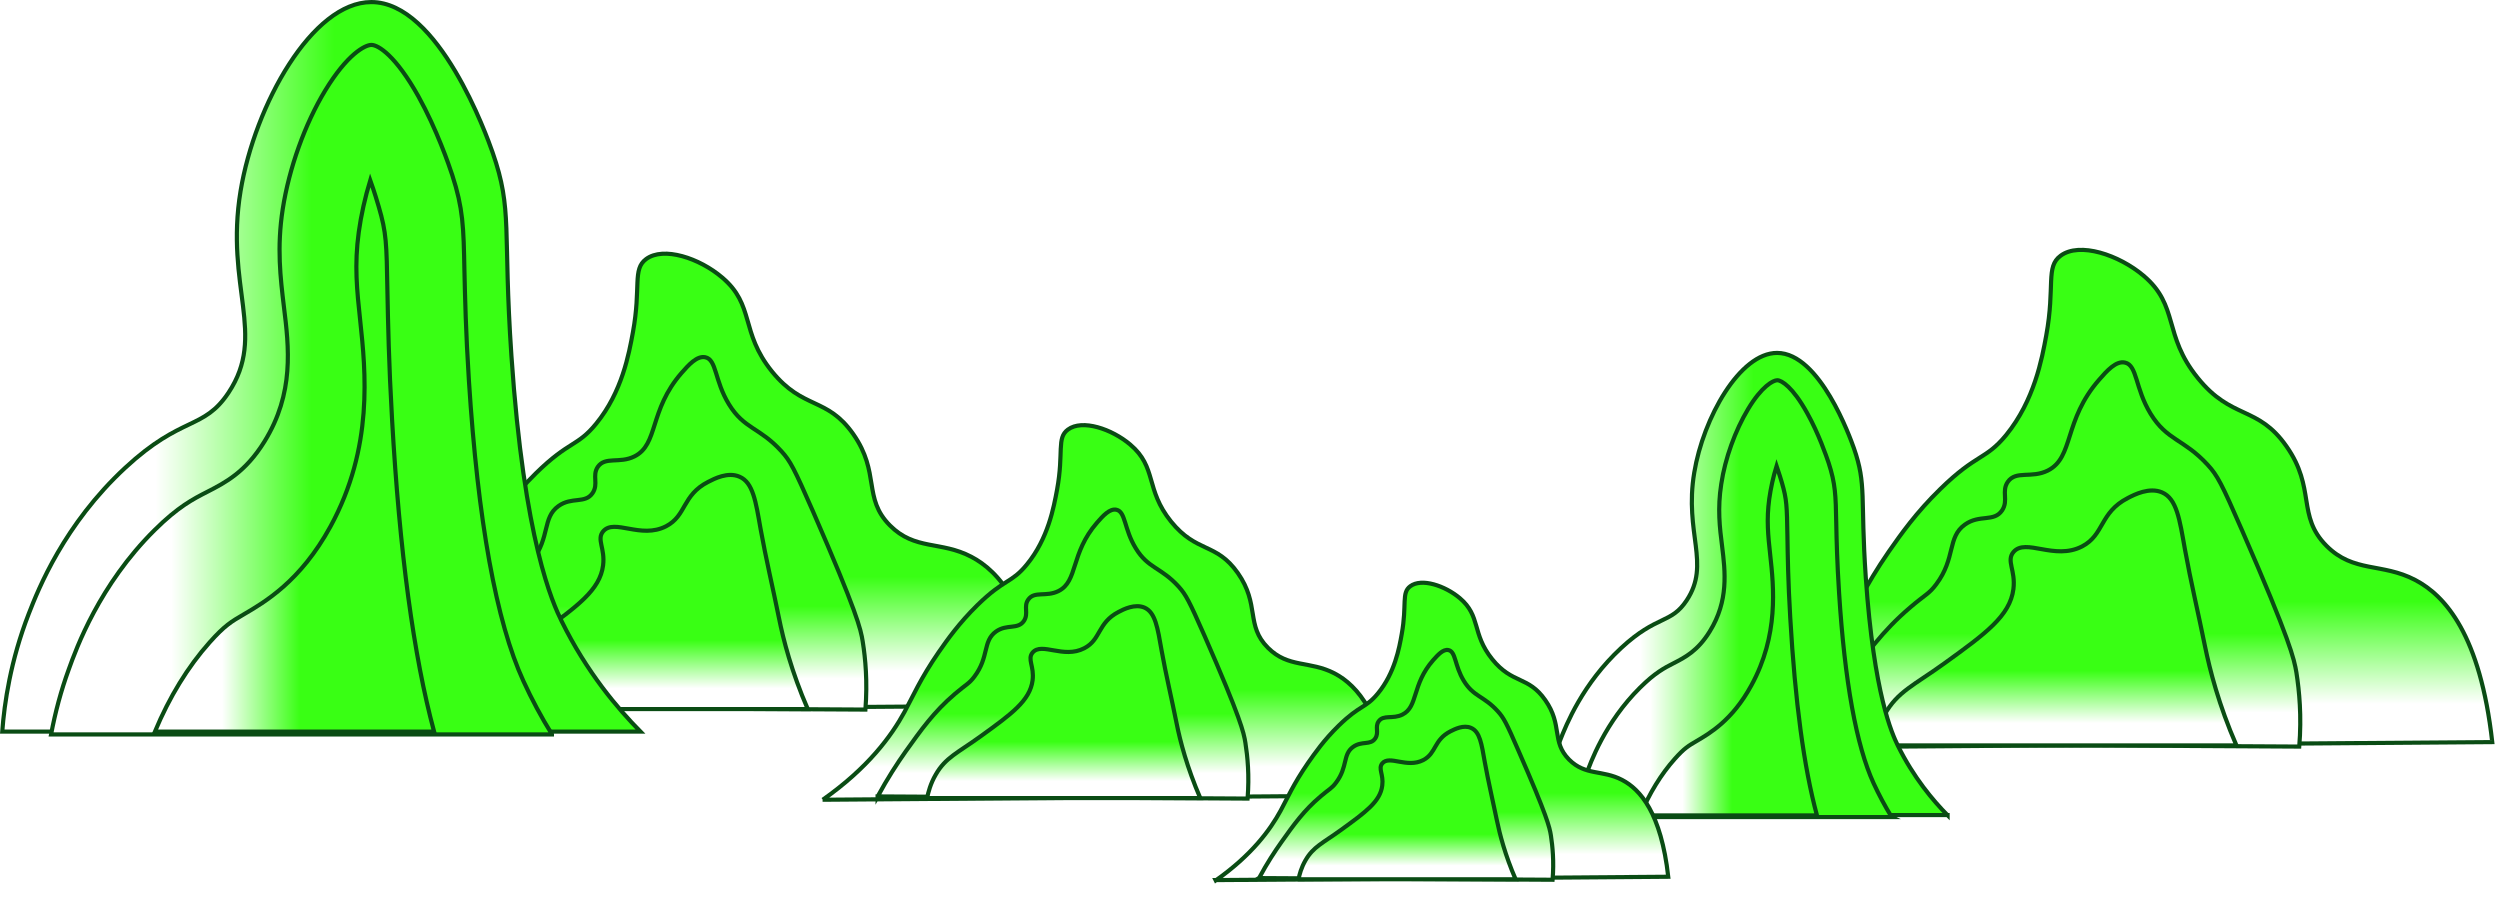
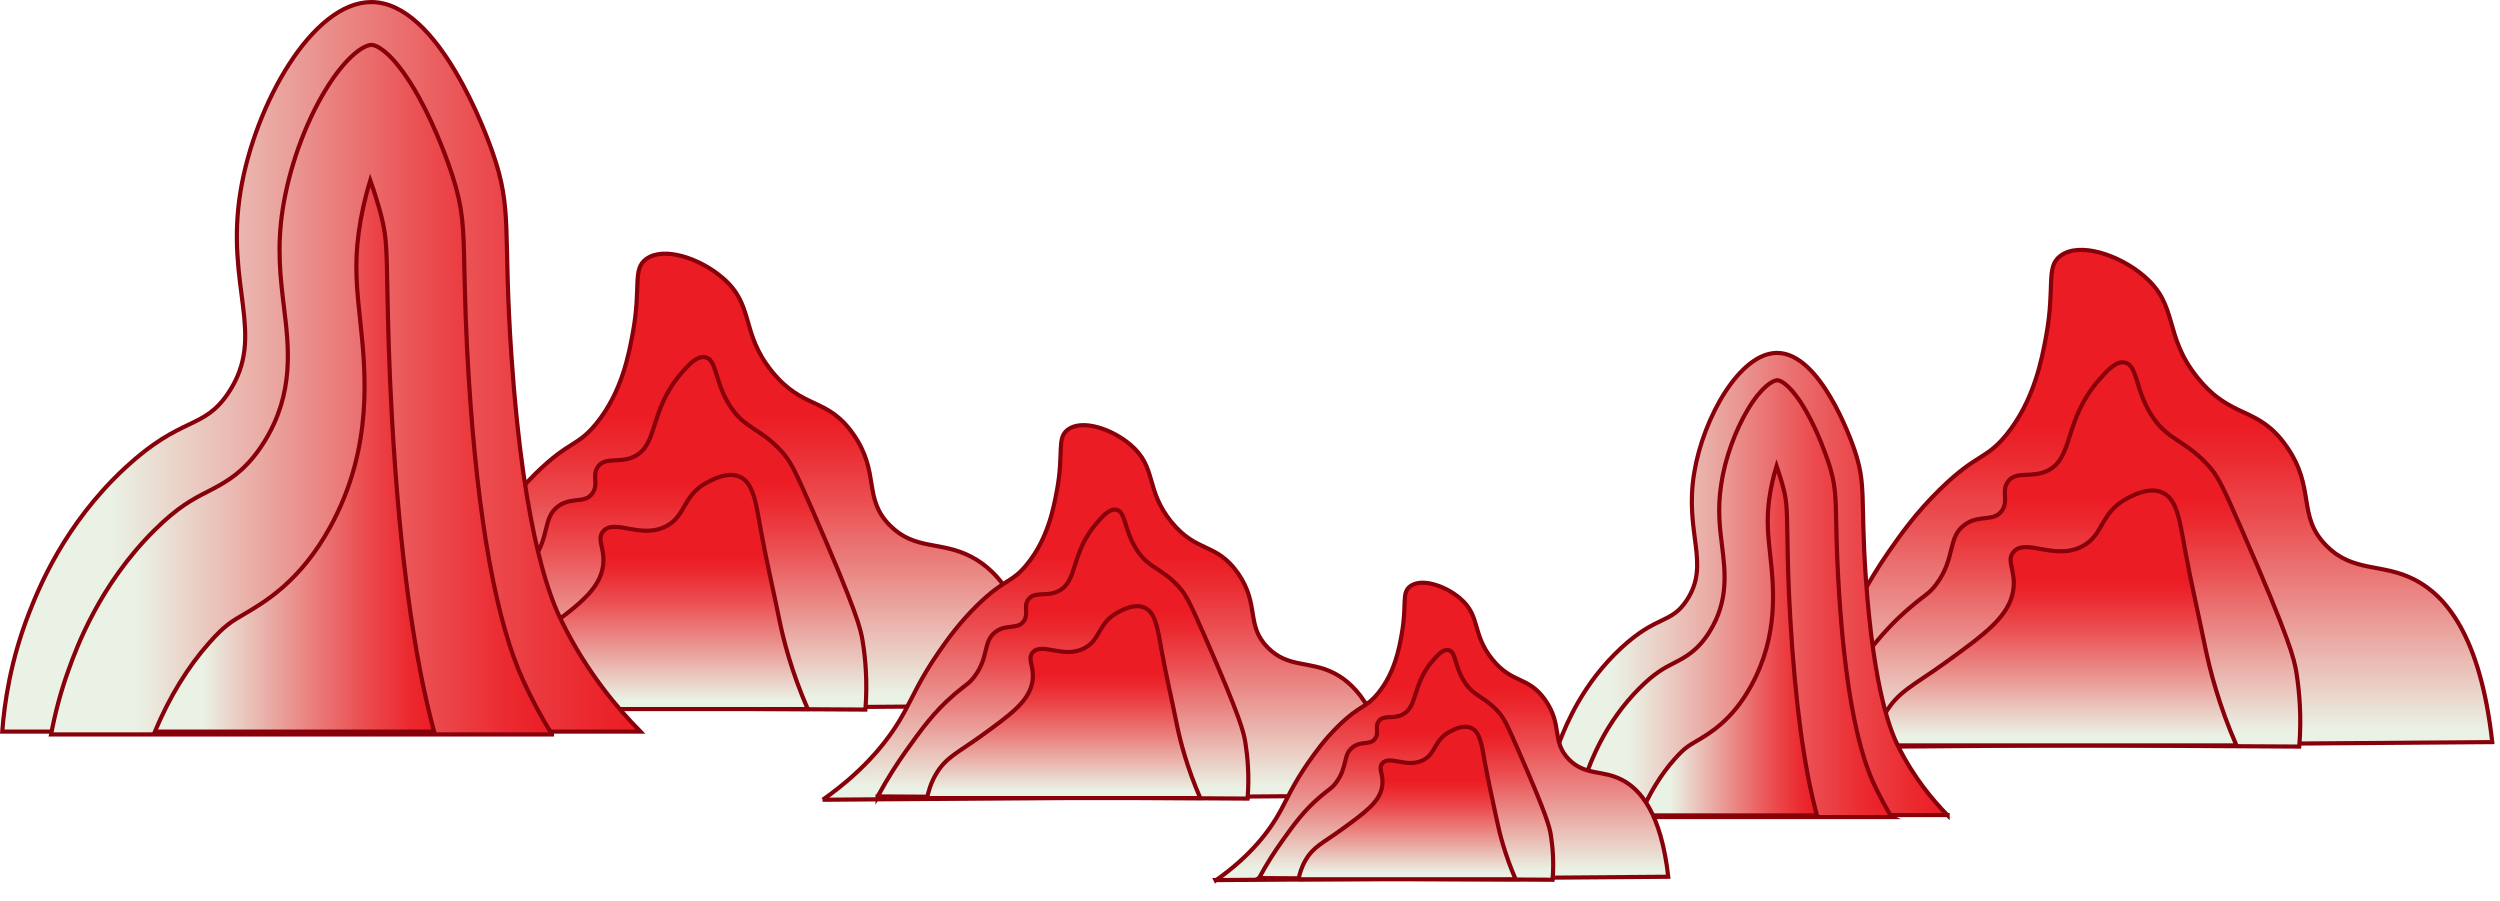
<svg xmlns="http://www.w3.org/2000/svg" width="150" height="54" viewBox="0 0 150 54" fill="none">
-   <path d="M20.825 42.655C24.135 40.325 25.855 37.985 26.805 36.235C27.385 35.165 27.985 33.785 29.325 31.845C29.965 30.925 30.815 29.715 32.155 28.395C34.165 26.425 34.635 26.815 35.775 25.415C37.325 23.515 37.735 21.235 37.975 19.935C38.475 17.215 37.935 16.165 38.765 15.545C39.815 14.765 41.975 15.495 43.325 16.645C45.305 18.315 44.395 19.905 46.315 22.285C48.195 24.605 49.615 23.795 51.195 26.045C52.825 28.375 51.755 29.875 53.395 31.525C54.895 33.035 56.445 32.445 58.275 33.405C59.945 34.275 61.865 36.445 62.525 42.335C48.625 42.435 34.715 42.545 20.815 42.645L20.825 42.655Z" fill="url(#paint0_linear_1_3299)" stroke="#0a4c14" stroke-width="0.25" stroke-miterlimit="10" />
-   <path d="M24.845 42.425C25.575 41.075 26.295 39.975 26.895 39.135C28.025 37.545 28.955 36.235 30.515 34.905C31.335 34.205 31.535 34.175 31.935 33.655C33.015 32.215 32.535 31.065 33.505 30.365C34.315 29.785 35.105 30.245 35.555 29.585C35.925 29.035 35.515 28.545 35.865 28.015C36.315 27.365 37.165 27.835 38.065 27.385C39.515 26.665 38.935 24.625 40.895 22.375C41.315 21.895 41.815 21.335 42.315 21.435C43.005 21.575 42.865 22.835 43.735 24.255C44.645 25.745 45.575 25.635 46.885 27.075C47.415 27.655 47.645 28.095 48.775 30.675C51.425 36.755 51.645 37.735 51.765 38.505C51.925 39.505 52.055 40.885 51.925 42.575C42.905 42.525 33.875 42.475 24.855 42.415L24.845 42.425Z" fill="url(#paint1_linear_1_3299)" stroke="#0a4c14" stroke-width="0.25" stroke-miterlimit="10" />
-   <path d="M28.465 42.535C28.545 42.115 28.715 41.485 29.095 40.815C29.815 39.555 30.685 39.235 32.405 37.995C34.655 36.365 35.995 35.395 36.185 33.925C36.315 32.895 35.785 32.375 36.185 31.885C36.855 31.085 38.435 32.365 39.965 31.575C41.195 30.935 40.925 29.715 42.485 28.915C42.855 28.725 43.675 28.295 44.375 28.605C45.185 28.955 45.345 30.085 45.635 31.735C45.955 33.515 46.375 35.285 46.735 37.065C47.005 38.405 47.495 40.305 48.465 42.545H28.475L28.465 42.535Z" fill="url(#paint2_linear_1_3299)" stroke="#0a4c14" stroke-width="0.25" stroke-miterlimit="10" />
-   <path d="M49.365 47.985C52.085 46.075 53.485 44.155 54.265 42.725C54.745 41.845 55.225 40.715 56.325 39.125C56.845 38.375 57.545 37.385 58.645 36.305C60.295 34.695 60.675 35.015 61.615 33.865C62.885 32.315 63.225 30.445 63.425 29.375C63.835 27.145 63.385 26.285 64.075 25.775C64.935 25.135 66.705 25.735 67.815 26.675C69.435 28.045 68.695 29.345 70.265 31.295C71.805 33.195 72.965 32.535 74.265 34.375C75.605 36.285 74.725 37.515 76.075 38.865C77.305 40.095 78.575 39.625 80.075 40.405C81.445 41.125 83.015 42.895 83.555 47.725C72.155 47.815 60.755 47.895 49.355 47.985H49.365Z" fill="url(#paint3_linear_1_3299)" stroke="#0a4c14" stroke-width="0.25" stroke-miterlimit="10" />
-   <path d="M52.655 47.795C53.255 46.695 53.845 45.785 54.335 45.095C55.265 43.795 56.025 42.715 57.305 41.625C57.975 41.055 58.145 41.025 58.465 40.595C59.355 39.415 58.955 38.475 59.755 37.895C60.415 37.425 61.065 37.795 61.435 37.255C61.735 36.805 61.395 36.395 61.695 35.975C62.065 35.445 62.765 35.835 63.505 35.465C64.695 34.875 64.215 33.205 65.825 31.355C66.175 30.955 66.585 30.495 66.985 30.585C67.545 30.705 67.435 31.735 68.145 32.895C68.885 34.115 69.655 34.025 70.725 35.205C71.155 35.685 71.345 36.045 72.275 38.155C74.455 43.135 74.625 43.945 74.725 44.575C74.855 45.395 74.965 46.525 74.855 47.915C67.455 47.875 60.055 47.825 52.655 47.785V47.795Z" fill="url(#paint4_linear_1_3299)" stroke="#0a4c14" stroke-width="0.25" stroke-miterlimit="10" />
-   <path d="M55.625 47.885C55.695 47.545 55.825 47.025 56.145 46.475C56.735 45.445 57.445 45.185 58.855 44.165C60.695 42.835 61.795 42.035 61.955 40.825C62.065 39.975 61.625 39.555 61.955 39.155C62.505 38.505 63.805 39.545 65.055 38.895C66.065 38.375 65.845 37.375 67.115 36.715C67.415 36.555 68.095 36.215 68.665 36.455C69.325 36.745 69.455 37.665 69.695 39.025C69.955 40.485 70.305 41.935 70.595 43.395C70.815 44.495 71.225 46.045 72.015 47.885H55.625Z" fill="url(#paint5_linear_1_3299)" stroke="#0a4c14" stroke-width="0.25" stroke-miterlimit="10" />
-   <path d="M104.075 44.865C107.685 42.325 109.555 39.775 110.595 37.865C111.235 36.695 111.875 35.195 113.335 33.085C114.035 32.085 114.955 30.765 116.425 29.335C118.625 27.185 119.125 27.615 120.375 26.095C122.055 24.025 122.515 21.545 122.775 20.125C123.315 17.165 122.725 16.015 123.635 15.345C124.775 14.495 127.135 15.295 128.605 16.535C130.765 18.355 129.765 20.085 131.865 22.675C133.905 25.205 135.465 24.315 137.185 26.775C138.965 29.305 137.795 30.945 139.585 32.745C141.215 34.385 142.915 33.755 144.905 34.795C146.725 35.745 148.815 38.105 149.535 44.525C134.385 44.635 119.235 44.755 104.085 44.865H104.075Z" fill="url(#paint6_linear_1_3299)" stroke="#0a4c14" stroke-width="0.25" stroke-miterlimit="10" />
-   <path d="M108.455 44.615C109.245 43.145 110.035 41.945 110.685 41.035C111.915 39.305 112.925 37.875 114.635 36.425C115.525 35.665 115.745 35.635 116.175 35.055C117.355 33.485 116.825 32.235 117.895 31.475C118.775 30.845 119.635 31.345 120.125 30.625C120.525 30.025 120.075 29.485 120.465 28.915C120.955 28.205 121.885 28.725 122.865 28.235C124.445 27.445 123.805 25.225 125.955 22.775C126.415 22.245 126.965 21.635 127.495 21.755C128.245 21.915 128.095 23.285 129.035 24.825C130.025 26.445 131.035 26.335 132.465 27.895C133.045 28.525 133.295 29.005 134.525 31.825C137.415 38.445 137.645 39.525 137.785 40.355C137.955 41.445 138.105 42.955 137.955 44.795C128.125 44.735 118.285 44.685 108.455 44.625V44.615Z" fill="url(#paint7_linear_1_3299)" stroke="#0a4c14" stroke-width="0.25" stroke-miterlimit="10" />
-   <path d="M112.395 44.735C112.485 44.275 112.665 43.595 113.085 42.855C113.865 41.485 114.815 41.135 116.685 39.785C119.135 38.015 120.595 36.955 120.805 35.345C120.945 34.215 120.365 33.655 120.805 33.125C121.535 32.255 123.255 33.645 124.925 32.785C126.265 32.085 125.975 30.755 127.665 29.885C128.065 29.675 128.965 29.215 129.725 29.545C130.605 29.925 130.775 31.155 131.095 32.955C131.445 34.895 131.905 36.825 132.295 38.755C132.595 40.215 133.125 42.285 134.185 44.725H112.405L112.395 44.735Z" fill="url(#paint8_linear_1_3299)" stroke="#0a4c14" stroke-width="0.25" stroke-miterlimit="10" />
-   <path d="M38.425 43.895C37.075 42.525 35.205 40.335 33.705 37.285C33.175 36.215 31.445 32.485 30.685 21.345C30.165 13.745 30.775 12.635 29.555 9.145C29.215 8.165 26.325 0.115 22.275 0.125C18.735 0.125 15.295 6.275 14.435 11.455C13.485 17.225 16.015 20.075 13.715 23.555C12.205 25.825 10.925 24.905 7.515 28.065C3.845 31.465 2.305 35.335 1.725 36.825C0.625 39.665 0.265 42.175 0.135 43.895H38.415H38.425Z" fill="url(#paint9_linear_1_3299)" stroke="#0a4c14" stroke-width="0.25" stroke-miterlimit="10" />
-   <path d="M33.115 44.055C32.475 43.025 31.905 41.955 31.405 40.865C29.775 37.315 28.675 31.255 28.135 22.845C27.945 19.875 27.905 17.855 27.865 16.225C27.815 13.595 27.785 12.505 27.135 10.505C26.935 9.895 26.205 7.765 25.105 5.785C23.745 3.345 22.695 2.695 22.285 2.695C21.895 2.695 20.825 3.265 19.515 5.425C18.295 7.435 17.345 10.095 16.965 12.535C16.605 14.855 16.825 16.665 17.035 18.405C17.335 20.835 17.665 23.585 15.865 26.495C14.725 28.335 13.515 28.955 12.445 29.505C11.585 29.945 10.685 30.405 9.275 31.805C5.965 35.085 4.575 38.905 4.125 40.165C3.665 41.425 3.315 42.735 3.065 44.065H33.115V44.055Z" fill="url(#paint10_linear_1_3299)" stroke="#0a4c14" stroke-width="0.25" stroke-miterlimit="10" />
-   <path d="M26.045 43.895C24.815 39.355 23.975 33.085 23.525 25.195C23.325 21.725 23.285 19.375 23.245 17.485C23.195 14.575 23.185 13.975 22.725 12.405C22.645 12.135 22.475 11.545 22.215 10.815C21.905 11.845 21.665 12.905 21.525 13.935C21.255 15.905 21.415 17.385 21.615 19.265C21.935 22.275 22.425 26.835 19.825 31.595C18.025 34.885 15.885 36.125 14.605 36.875C13.885 37.295 13.485 37.525 12.575 38.545C11.275 40.005 10.175 41.795 9.295 43.895H26.035H26.045Z" fill="url(#paint11_linear_1_3299)" stroke="#0a4c14" stroke-width="0.25" stroke-miterlimit="10" />
-   <path d="M116.855 48.915C115.995 48.045 114.815 46.655 113.865 44.725C113.535 44.045 112.435 41.685 111.945 34.625C111.615 29.805 112.005 29.105 111.235 26.895C111.015 26.275 109.195 21.175 106.625 21.175C104.385 21.175 102.195 25.075 101.655 28.355C101.045 32.005 102.655 33.815 101.205 36.015C100.255 37.455 99.435 36.875 97.275 38.875C94.955 41.025 93.975 43.485 93.605 44.425C92.905 46.225 92.675 47.815 92.595 48.905C100.685 48.905 108.765 48.905 116.855 48.905V48.915Z" fill="url(#paint12_linear_1_3299)" stroke="#0a4c14" stroke-width="0.25" stroke-miterlimit="10" />
-   <path d="M113.495 49.015C113.095 48.365 112.735 47.685 112.415 46.995C111.385 44.745 110.685 40.905 110.345 35.575C110.225 33.695 110.195 32.415 110.175 31.385C110.145 29.715 110.125 29.025 109.715 27.765C109.585 27.385 109.125 26.025 108.425 24.775C107.565 23.225 106.895 22.815 106.635 22.815C106.395 22.815 105.705 23.175 104.885 24.545C104.115 25.825 103.505 27.505 103.275 29.045C103.045 30.515 103.185 31.665 103.325 32.765C103.515 34.305 103.725 36.045 102.585 37.885C101.865 39.055 101.095 39.445 100.415 39.795C99.865 40.075 99.305 40.365 98.405 41.255C96.305 43.335 95.425 45.755 95.145 46.555C94.855 47.355 94.635 48.185 94.475 49.025H113.515L113.495 49.015Z" fill="url(#paint13_linear_1_3299)" stroke="#0a4c14" stroke-width="0.25" stroke-miterlimit="10" />
-   <path d="M109.015 48.915C108.235 46.045 107.705 42.065 107.415 37.065C107.285 34.865 107.265 33.375 107.245 32.185C107.215 30.345 107.205 29.965 106.915 28.965C106.865 28.795 106.755 28.425 106.595 27.955C106.395 28.605 106.245 29.285 106.155 29.935C105.985 31.185 106.085 32.125 106.215 33.315C106.425 35.225 106.735 38.115 105.075 41.135C103.935 43.225 102.575 44.005 101.775 44.475C101.315 44.745 101.065 44.885 100.485 45.535C99.665 46.455 98.965 47.595 98.405 48.925H109.015V48.915Z" fill="url(#paint14_linear_1_3299)" stroke="#0a4c14" stroke-width="0.25" stroke-miterlimit="10" />
-   <path d="M72.945 52.825C75.105 51.305 76.215 49.785 76.835 48.645C77.215 47.945 77.605 47.045 78.475 45.785C78.895 45.185 79.445 44.395 80.315 43.545C81.625 42.265 81.925 42.515 82.675 41.605C83.685 40.375 83.955 38.885 84.105 38.035C84.425 36.265 84.075 35.575 84.615 35.175C85.295 34.665 86.705 35.145 87.585 35.885C88.875 36.975 88.285 38.005 89.535 39.555C90.755 41.065 91.685 40.535 92.715 42.005C93.775 43.515 93.075 44.495 94.145 45.575C95.125 46.555 96.135 46.175 97.325 46.795C98.415 47.365 99.665 48.775 100.095 52.605C91.045 52.675 81.995 52.745 72.935 52.805L72.945 52.825Z" fill="url(#paint15_linear_1_3299)" stroke="#0a4c14" stroke-width="0.25" stroke-miterlimit="10" />
-   <path d="M75.555 52.665C76.025 51.785 76.495 51.075 76.885 50.525C77.625 49.485 78.225 48.635 79.245 47.775C79.775 47.325 79.905 47.305 80.165 46.955C80.875 46.015 80.555 45.265 81.185 44.815C81.715 44.435 82.225 44.735 82.515 44.305C82.755 43.945 82.485 43.625 82.715 43.285C83.005 42.865 83.565 43.165 84.145 42.875C85.095 42.405 84.705 41.075 85.985 39.615C86.265 39.305 86.585 38.935 86.905 39.005C87.355 39.095 87.265 39.915 87.825 40.845C88.415 41.815 89.025 41.745 89.875 42.685C90.215 43.065 90.375 43.345 91.105 45.035C92.835 48.985 92.975 49.635 93.055 50.135C93.155 50.785 93.245 51.685 93.155 52.785C87.275 52.755 81.405 52.715 75.525 52.685L75.555 52.665Z" fill="url(#paint16_linear_1_3299)" stroke="#0a4c14" stroke-width="0.25" stroke-miterlimit="10" />
-   <path d="M77.915 52.745C77.965 52.475 78.075 52.065 78.325 51.625C78.795 50.805 79.355 50.595 80.475 49.785C81.935 48.725 82.815 48.095 82.935 47.135C83.025 46.465 82.675 46.125 82.935 45.805C83.365 45.285 84.405 46.115 85.395 45.605C86.195 45.185 86.015 44.395 87.035 43.875C87.275 43.755 87.815 43.475 88.265 43.675C88.795 43.905 88.895 44.635 89.085 45.715C89.295 46.875 89.565 48.025 89.805 49.185C89.985 50.055 90.305 51.295 90.935 52.755H77.925L77.915 52.745Z" fill="url(#paint17_linear_1_3299)" stroke="#0a4c14" stroke-width="0.25" stroke-miterlimit="10" />
+   <path d="M20.825 42.655C24.135 40.325 25.855 37.985 26.805 36.235C27.385 35.165 27.985 33.785 29.325 31.845C29.965 30.925 30.815 29.715 32.155 28.395C34.165 26.425 34.635 26.815 35.775 25.415C37.325 23.515 37.735 21.235 37.975 19.935C38.475 17.215 37.935 16.165 38.765 15.545C39.815 14.765 41.975 15.495 43.325 16.645C45.305 18.315 44.395 19.905 46.315 22.285C48.195 24.605 49.615 23.795 51.195 26.045C52.825 28.375 51.755 29.875 53.395 31.525C54.895 33.035 56.445 32.445 58.275 33.405C59.945 34.275 61.865 36.445 62.525 42.335C48.625 42.435 34.715 42.545 20.815 42.645L20.825 42.655Z" fill="url(#paint0_linear_1_3299)" stroke="#87000A" stroke-width="0.25" stroke-miterlimit="10" />
+   <path d="M24.845 42.425C25.575 41.075 26.295 39.975 26.895 39.135C28.025 37.545 28.955 36.235 30.515 34.905C31.335 34.205 31.535 34.175 31.935 33.655C33.015 32.215 32.535 31.065 33.505 30.365C34.315 29.785 35.105 30.245 35.555 29.585C35.925 29.035 35.515 28.545 35.865 28.015C36.315 27.365 37.165 27.835 38.065 27.385C39.515 26.665 38.935 24.625 40.895 22.375C41.315 21.895 41.815 21.335 42.315 21.435C43.005 21.575 42.865 22.835 43.735 24.255C44.645 25.745 45.575 25.635 46.885 27.075C47.415 27.655 47.645 28.095 48.775 30.675C51.425 36.755 51.645 37.735 51.765 38.505C51.925 39.505 52.055 40.885 51.925 42.575C42.905 42.525 33.875 42.475 24.855 42.415L24.845 42.425Z" fill="url(#paint1_linear_1_3299)" stroke="#87000A" stroke-width="0.25" stroke-miterlimit="10" />
+   <path d="M28.465 42.535C28.545 42.115 28.715 41.485 29.095 40.815C29.815 39.555 30.685 39.235 32.405 37.995C34.655 36.365 35.995 35.395 36.185 33.925C36.315 32.895 35.785 32.375 36.185 31.885C36.855 31.085 38.435 32.365 39.965 31.575C41.195 30.935 40.925 29.715 42.485 28.915C42.855 28.725 43.675 28.295 44.375 28.605C45.185 28.955 45.345 30.085 45.635 31.735C45.955 33.515 46.375 35.285 46.735 37.065C47.005 38.405 47.495 40.305 48.465 42.545H28.475L28.465 42.535Z" fill="url(#paint2_linear_1_3299)" stroke="#87000A" stroke-width="0.25" stroke-miterlimit="10" />
+   <path d="M49.365 47.985C52.085 46.075 53.485 44.155 54.265 42.725C54.745 41.845 55.225 40.715 56.325 39.125C56.845 38.375 57.545 37.385 58.645 36.305C60.295 34.695 60.675 35.015 61.615 33.865C62.885 32.315 63.225 30.445 63.425 29.375C63.835 27.145 63.385 26.285 64.075 25.775C64.935 25.135 66.705 25.735 67.815 26.675C69.435 28.045 68.695 29.345 70.265 31.295C71.805 33.195 72.965 32.535 74.265 34.375C75.605 36.285 74.725 37.515 76.075 38.865C77.305 40.095 78.575 39.625 80.075 40.405C81.445 41.125 83.015 42.895 83.555 47.725C72.155 47.815 60.755 47.895 49.355 47.985H49.365Z" fill="url(#paint3_linear_1_3299)" stroke="#87000A" stroke-width="0.25" stroke-miterlimit="10" />
+   <path d="M52.655 47.795C53.255 46.695 53.845 45.785 54.335 45.095C55.265 43.795 56.025 42.715 57.305 41.625C57.975 41.055 58.145 41.025 58.465 40.595C59.355 39.415 58.955 38.475 59.755 37.895C60.415 37.425 61.065 37.795 61.435 37.255C61.735 36.805 61.395 36.395 61.695 35.975C62.065 35.445 62.765 35.835 63.505 35.465C64.695 34.875 64.215 33.205 65.825 31.355C66.175 30.955 66.585 30.495 66.985 30.585C67.545 30.705 67.435 31.735 68.145 32.895C68.885 34.115 69.655 34.025 70.725 35.205C71.155 35.685 71.345 36.045 72.275 38.155C74.455 43.135 74.625 43.945 74.725 44.575C74.855 45.395 74.965 46.525 74.855 47.915C67.455 47.875 60.055 47.825 52.655 47.785V47.795Z" fill="url(#paint4_linear_1_3299)" stroke="#87000A" stroke-width="0.25" stroke-miterlimit="10" />
+   <path d="M55.625 47.885C55.695 47.545 55.825 47.025 56.145 46.475C56.735 45.445 57.445 45.185 58.855 44.165C60.695 42.835 61.795 42.035 61.955 40.825C62.065 39.975 61.625 39.555 61.955 39.155C62.505 38.505 63.805 39.545 65.055 38.895C66.065 38.375 65.845 37.375 67.115 36.715C67.415 36.555 68.095 36.215 68.665 36.455C69.325 36.745 69.455 37.665 69.695 39.025C69.955 40.485 70.305 41.935 70.595 43.395C70.815 44.495 71.225 46.045 72.015 47.885H55.625Z" fill="url(#paint5_linear_1_3299)" stroke="#87000A" stroke-width="0.25" stroke-miterlimit="10" />
+   <path d="M104.075 44.865C107.685 42.325 109.555 39.775 110.595 37.865C111.235 36.695 111.875 35.195 113.335 33.085C114.035 32.085 114.955 30.765 116.425 29.335C118.625 27.185 119.125 27.615 120.375 26.095C122.055 24.025 122.515 21.545 122.775 20.125C123.315 17.165 122.725 16.015 123.635 15.345C124.775 14.495 127.135 15.295 128.605 16.535C130.765 18.355 129.765 20.085 131.865 22.675C133.905 25.205 135.465 24.315 137.185 26.775C138.965 29.305 137.795 30.945 139.585 32.745C141.215 34.385 142.915 33.755 144.905 34.795C146.725 35.745 148.815 38.105 149.535 44.525C134.385 44.635 119.235 44.755 104.085 44.865H104.075Z" fill="url(#paint6_linear_1_3299)" stroke="#87000A" stroke-width="0.25" stroke-miterlimit="10" />
+   <path d="M108.455 44.615C109.245 43.145 110.035 41.945 110.685 41.035C111.915 39.305 112.925 37.875 114.635 36.425C115.525 35.665 115.745 35.635 116.175 35.055C117.355 33.485 116.825 32.235 117.895 31.475C118.775 30.845 119.635 31.345 120.125 30.625C120.525 30.025 120.075 29.485 120.465 28.915C120.955 28.205 121.885 28.725 122.865 28.235C124.445 27.445 123.805 25.225 125.955 22.775C126.415 22.245 126.965 21.635 127.495 21.755C128.245 21.915 128.095 23.285 129.035 24.825C130.025 26.445 131.035 26.335 132.465 27.895C133.045 28.525 133.295 29.005 134.525 31.825C137.415 38.445 137.645 39.525 137.785 40.355C137.955 41.445 138.105 42.955 137.955 44.795C128.125 44.735 118.285 44.685 108.455 44.625V44.615Z" fill="url(#paint7_linear_1_3299)" stroke="#87000A" stroke-width="0.25" stroke-miterlimit="10" />
+   <path d="M112.395 44.735C112.485 44.275 112.665 43.595 113.085 42.855C113.865 41.485 114.815 41.135 116.685 39.785C119.135 38.015 120.595 36.955 120.805 35.345C120.945 34.215 120.365 33.655 120.805 33.125C121.535 32.255 123.255 33.645 124.925 32.785C126.265 32.085 125.975 30.755 127.665 29.885C128.065 29.675 128.965 29.215 129.725 29.545C130.605 29.925 130.775 31.155 131.095 32.955C131.445 34.895 131.905 36.825 132.295 38.755C132.595 40.215 133.125 42.285 134.185 44.725H112.405L112.395 44.735Z" fill="url(#paint8_linear_1_3299)" stroke="#87000A" stroke-width="0.25" stroke-miterlimit="10" />
+   <path d="M38.425 43.895C37.075 42.525 35.205 40.335 33.705 37.285C33.175 36.215 31.445 32.485 30.685 21.345C30.165 13.745 30.775 12.635 29.555 9.145C29.215 8.165 26.325 0.115 22.275 0.125C18.735 0.125 15.295 6.275 14.435 11.455C13.485 17.225 16.015 20.075 13.715 23.555C12.205 25.825 10.925 24.905 7.515 28.065C3.845 31.465 2.305 35.335 1.725 36.825C0.625 39.665 0.265 42.175 0.135 43.895H38.415H38.425Z" fill="url(#paint9_linear_1_3299)" stroke="#87000A" stroke-width="0.25" stroke-miterlimit="10" />
+   <path d="M33.115 44.055C32.475 43.025 31.905 41.955 31.405 40.865C29.775 37.315 28.675 31.255 28.135 22.845C27.945 19.875 27.905 17.855 27.865 16.225C27.815 13.595 27.785 12.505 27.135 10.505C26.935 9.895 26.205 7.765 25.105 5.785C23.745 3.345 22.695 2.695 22.285 2.695C21.895 2.695 20.825 3.265 19.515 5.425C18.295 7.435 17.345 10.095 16.965 12.535C16.605 14.855 16.825 16.665 17.035 18.405C17.335 20.835 17.665 23.585 15.865 26.495C14.725 28.335 13.515 28.955 12.445 29.505C11.585 29.945 10.685 30.405 9.275 31.805C5.965 35.085 4.575 38.905 4.125 40.165C3.665 41.425 3.315 42.735 3.065 44.065H33.115V44.055Z" fill="url(#paint10_linear_1_3299)" stroke="#87000A" stroke-width="0.25" stroke-miterlimit="10" />
+   <path d="M26.045 43.895C24.815 39.355 23.975 33.085 23.525 25.195C23.325 21.725 23.285 19.375 23.245 17.485C23.195 14.575 23.185 13.975 22.725 12.405C22.645 12.135 22.475 11.545 22.215 10.815C21.905 11.845 21.665 12.905 21.525 13.935C21.255 15.905 21.415 17.385 21.615 19.265C21.935 22.275 22.425 26.835 19.825 31.595C18.025 34.885 15.885 36.125 14.605 36.875C13.885 37.295 13.485 37.525 12.575 38.545C11.275 40.005 10.175 41.795 9.295 43.895H26.035H26.045Z" fill="url(#paint11_linear_1_3299)" stroke="#87000A" stroke-width="0.25" stroke-miterlimit="10" />
+   <path d="M116.855 48.915C115.995 48.045 114.815 46.655 113.865 44.725C113.535 44.045 112.435 41.685 111.945 34.625C111.615 29.805 112.005 29.105 111.235 26.895C111.015 26.275 109.195 21.175 106.625 21.175C104.385 21.175 102.195 25.075 101.655 28.355C101.045 32.005 102.655 33.815 101.205 36.015C100.255 37.455 99.435 36.875 97.275 38.875C94.955 41.025 93.975 43.485 93.605 44.425C92.905 46.225 92.675 47.815 92.595 48.905C100.685 48.905 108.765 48.905 116.855 48.905V48.915Z" fill="url(#paint12_linear_1_3299)" stroke="#87000A" stroke-width="0.25" stroke-miterlimit="10" />
+   <path d="M113.495 49.015C113.095 48.365 112.735 47.685 112.415 46.995C111.385 44.745 110.685 40.905 110.345 35.575C110.225 33.695 110.195 32.415 110.175 31.385C110.145 29.715 110.125 29.025 109.715 27.765C109.585 27.385 109.125 26.025 108.425 24.775C107.565 23.225 106.895 22.815 106.635 22.815C106.395 22.815 105.705 23.175 104.885 24.545C104.115 25.825 103.505 27.505 103.275 29.045C103.045 30.515 103.185 31.665 103.325 32.765C103.515 34.305 103.725 36.045 102.585 37.885C101.865 39.055 101.095 39.445 100.415 39.795C99.865 40.075 99.305 40.365 98.405 41.255C96.305 43.335 95.425 45.755 95.145 46.555C94.855 47.355 94.635 48.185 94.475 49.025H113.515L113.495 49.015Z" fill="url(#paint13_linear_1_3299)" stroke="#87000A" stroke-width="0.25" stroke-miterlimit="10" />
+   <path d="M109.015 48.915C108.235 46.045 107.705 42.065 107.415 37.065C107.285 34.865 107.265 33.375 107.245 32.185C107.215 30.345 107.205 29.965 106.915 28.965C106.865 28.795 106.755 28.425 106.595 27.955C106.395 28.605 106.245 29.285 106.155 29.935C105.985 31.185 106.085 32.125 106.215 33.315C106.425 35.225 106.735 38.115 105.075 41.135C103.935 43.225 102.575 44.005 101.775 44.475C101.315 44.745 101.065 44.885 100.485 45.535C99.665 46.455 98.965 47.595 98.405 48.925H109.015V48.915Z" fill="url(#paint14_linear_1_3299)" stroke="#87000A" stroke-width="0.25" stroke-miterlimit="10" />
+   <path d="M72.945 52.825C75.105 51.305 76.215 49.785 76.835 48.645C77.215 47.945 77.605 47.045 78.475 45.785C78.895 45.185 79.445 44.395 80.315 43.545C81.625 42.265 81.925 42.515 82.675 41.605C83.685 40.375 83.955 38.885 84.105 38.035C84.425 36.265 84.075 35.575 84.615 35.175C85.295 34.665 86.705 35.145 87.585 35.885C88.875 36.975 88.285 38.005 89.535 39.555C90.755 41.065 91.685 40.535 92.715 42.005C93.775 43.515 93.075 44.495 94.145 45.575C95.125 46.555 96.135 46.175 97.325 46.795C98.415 47.365 99.665 48.775 100.095 52.605C91.045 52.675 81.995 52.745 72.935 52.805L72.945 52.825Z" fill="url(#paint15_linear_1_3299)" stroke="#87000A" stroke-width="0.25" stroke-miterlimit="10" />
+   <path d="M75.555 52.665C76.025 51.785 76.495 51.075 76.885 50.525C77.625 49.485 78.225 48.635 79.245 47.775C79.775 47.325 79.905 47.305 80.165 46.955C80.875 46.015 80.555 45.265 81.185 44.815C81.715 44.435 82.225 44.735 82.515 44.305C82.755 43.945 82.485 43.625 82.715 43.285C83.005 42.865 83.565 43.165 84.145 42.875C85.095 42.405 84.705 41.075 85.985 39.615C86.265 39.305 86.585 38.935 86.905 39.005C87.355 39.095 87.265 39.915 87.825 40.845C88.415 41.815 89.025 41.745 89.875 42.685C90.215 43.065 90.375 43.345 91.105 45.035C92.835 48.985 92.975 49.635 93.055 50.135C93.155 50.785 93.245 51.685 93.155 52.785C87.275 52.755 81.405 52.715 75.525 52.685L75.555 52.665Z" fill="url(#paint16_linear_1_3299)" stroke="#87000A" stroke-width="0.25" stroke-miterlimit="10" />
+   <path d="M77.915 52.745C77.965 52.475 78.075 52.065 78.325 51.625C78.795 50.805 79.355 50.595 80.475 49.785C81.935 48.725 82.815 48.095 82.935 47.135C83.025 46.465 82.675 46.125 82.935 45.805C83.365 45.285 84.405 46.115 85.395 45.605C86.195 45.185 86.015 44.395 87.035 43.875C87.275 43.755 87.815 43.475 88.265 43.675C88.795 43.905 88.895 44.635 89.085 45.715C89.295 46.875 89.565 48.025 89.805 49.185C89.985 50.055 90.305 51.295 90.935 52.755H77.925L77.915 52.745Z" fill="url(#paint17_linear_1_3299)" stroke="#87000A" stroke-width="0.25" stroke-miterlimit="10" />
  <defs>
    <linearGradient id="paint0_linear_1_3299" x1="41.685" y1="45.085" x2="41.685" y2="24.915" gradientUnits="userSpaceOnUse">
-       <stop offset="0.17" stop-color="#FFFFFF" />
-       <stop offset="0.24" stop-color="#FFFFFF" />
-       <stop offset="0.52" stop-color="#39FF14" />
-       <stop offset="0.74" stop-color="#39FF14" />
-       <stop offset="0.91" stop-color="#39FF14" />
-       <stop offset="1" stop-color="#39FF14" />
+       <stop offset="0.17" stop-color="#EAF2E5" />
+       <stop offset="0.24" stop-color="#EADDD2" />
+       <stop offset="0.52" stop-color="#EA8B88" />
+       <stop offset="0.74" stop-color="#EB4F52" />
+       <stop offset="0.91" stop-color="#EB2A30" />
+       <stop offset="1" stop-color="#EC1C24" />
    </linearGradient>
    <linearGradient id="paint1_linear_1_3299" x1="38.405" y1="44.455" x2="38.405" y2="28.895" gradientUnits="userSpaceOnUse">
-       <stop offset="0.17" stop-color="#FFFFFF" />
-       <stop offset="0.24" stop-color="#FFFFFF" />
-       <stop offset="0.52" stop-color="#39FF14" />
-       <stop offset="0.74" stop-color="#39FF14" />
-       <stop offset="0.91" stop-color="#39FF14" />
-       <stop offset="1" stop-color="#39FF14" />
+       <stop offset="0.17" stop-color="#EAF2E5" />
+       <stop offset="0.24" stop-color="#EADDD2" />
+       <stop offset="0.52" stop-color="#EA8B88" />
+       <stop offset="0.74" stop-color="#EB4F52" />
+       <stop offset="0.91" stop-color="#EB2A30" />
+       <stop offset="1" stop-color="#EC1C24" />
    </linearGradient>
    <linearGradient id="paint2_linear_1_3299" x1="38.455" y1="43.785" x2="38.455" y2="33.445" gradientUnits="userSpaceOnUse">
-       <stop offset="0.17" stop-color="#FFFFFF" />
-       <stop offset="0.24" stop-color="#FFFFFF" />
-       <stop offset="0.52" stop-color="#39FF14" />
-       <stop offset="0.74" stop-color="#39FF14" />
-       <stop offset="0.91" stop-color="#39FF14" />
-       <stop offset="1" stop-color="#39FF14" />
+       <stop offset="0.17" stop-color="#EAF2E5" />
+       <stop offset="0.24" stop-color="#EADDD2" />
+       <stop offset="0.52" stop-color="#EA8B88" />
+       <stop offset="0.74" stop-color="#EB4F52" />
+       <stop offset="0.91" stop-color="#EB2A30" />
+       <stop offset="1" stop-color="#EC1C24" />
    </linearGradient>
    <linearGradient id="paint3_linear_1_3299" x1="66.465" y1="49.975" x2="66.465" y2="33.435" gradientUnits="userSpaceOnUse">
-       <stop offset="0.17" stop-color="#FFFFFF" />
-       <stop offset="0.24" stop-color="#FFFFFF" />
-       <stop offset="0.52" stop-color="#39FF14" />
-       <stop offset="0.74" stop-color="#39FF14" />
-       <stop offset="0.91" stop-color="#39FF14" />
-       <stop offset="1" stop-color="#39FF14" />
+       <stop offset="0.17" stop-color="#EAF2E5" />
+       <stop offset="0.24" stop-color="#EADDD2" />
+       <stop offset="0.52" stop-color="#EA8B88" />
+       <stop offset="0.74" stop-color="#EB4F52" />
+       <stop offset="0.91" stop-color="#EB2A30" />
+       <stop offset="1" stop-color="#EC1C24" />
    </linearGradient>
    <linearGradient id="paint4_linear_1_3299" x1="63.775" y1="49.455" x2="63.775" y2="36.695" gradientUnits="userSpaceOnUse">
-       <stop offset="0.17" stop-color="#FFFFFF" />
-       <stop offset="0.24" stop-color="#FFFFFF" />
-       <stop offset="0.52" stop-color="#39FF14" />
-       <stop offset="0.74" stop-color="#39FF14" />
-       <stop offset="0.91" stop-color="#39FF14" />
-       <stop offset="1" stop-color="#39FF14" />
+       <stop offset="0.17" stop-color="#EAF2E5" />
+       <stop offset="0.24" stop-color="#EADDD2" />
+       <stop offset="0.52" stop-color="#EA8B88" />
+       <stop offset="0.74" stop-color="#EB4F52" />
+       <stop offset="0.91" stop-color="#EB2A30" />
+       <stop offset="1" stop-color="#EC1C24" />
    </linearGradient>
    <linearGradient id="paint5_linear_1_3299" x1="63.815" y1="48.905" x2="63.815" y2="40.435" gradientUnits="userSpaceOnUse">
-       <stop offset="0.17" stop-color="#FFFFFF" />
-       <stop offset="0.24" stop-color="#FFFFFF" />
-       <stop offset="0.52" stop-color="#39FF14" />
-       <stop offset="0.74" stop-color="#39FF14" />
-       <stop offset="0.91" stop-color="#39FF14" />
-       <stop offset="1" stop-color="#39FF14" />
+       <stop offset="0.17" stop-color="#EAF2E5" />
+       <stop offset="0.24" stop-color="#EADDD2" />
+       <stop offset="0.52" stop-color="#EA8B88" />
+       <stop offset="0.74" stop-color="#EB4F52" />
+       <stop offset="0.91" stop-color="#EB2A30" />
+       <stop offset="1" stop-color="#EC1C24" />
    </linearGradient>
    <linearGradient id="paint6_linear_1_3299" x1="126.805" y1="47.515" x2="126.805" y2="25.535" gradientUnits="userSpaceOnUse">
-       <stop offset="0.17" stop-color="#FFFFFF" />
-       <stop offset="0.24" stop-color="#FFFFFF" />
-       <stop offset="0.52" stop-color="#39FF14" />
-       <stop offset="0.74" stop-color="#39FF14" />
-       <stop offset="0.91" stop-color="#39FF14" />
-       <stop offset="1" stop-color="#39FF14" />
+       <stop offset="0.17" stop-color="#EAF2E5" />
+       <stop offset="0.24" stop-color="#EADDD2" />
+       <stop offset="0.52" stop-color="#EA8B88" />
+       <stop offset="0.74" stop-color="#EB4F52" />
+       <stop offset="0.91" stop-color="#EB2A30" />
+       <stop offset="1" stop-color="#EC1C24" />
    </linearGradient>
    <linearGradient id="paint7_linear_1_3299" x1="123.235" y1="46.825" x2="123.235" y2="29.865" gradientUnits="userSpaceOnUse">
-       <stop offset="0.17" stop-color="#FFFFFF" />
-       <stop offset="0.24" stop-color="#FFFFFF" />
-       <stop offset="0.52" stop-color="#39FF14" />
-       <stop offset="0.74" stop-color="#39FF14" />
-       <stop offset="0.91" stop-color="#39FF14" />
-       <stop offset="1" stop-color="#39FF14" />
+       <stop offset="0.17" stop-color="#EAF2E5" />
+       <stop offset="0.24" stop-color="#EADDD2" />
+       <stop offset="0.52" stop-color="#EA8B88" />
+       <stop offset="0.74" stop-color="#EB4F52" />
+       <stop offset="0.91" stop-color="#EB2A30" />
+       <stop offset="1" stop-color="#EC1C24" />
    </linearGradient>
    <linearGradient id="paint8_linear_1_3299" x1="123.285" y1="46.085" x2="123.285" y2="34.835" gradientUnits="userSpaceOnUse">
-       <stop offset="0.17" stop-color="#FFFFFF" />
-       <stop offset="0.24" stop-color="#FFFFFF" />
-       <stop offset="0.52" stop-color="#39FF14" />
-       <stop offset="0.74" stop-color="#39FF14" />
-       <stop offset="0.91" stop-color="#39FF14" />
-       <stop offset="1" stop-color="#39FF14" />
+       <stop offset="0.17" stop-color="#EAF2E5" />
+       <stop offset="0.24" stop-color="#EADDD2" />
+       <stop offset="0.52" stop-color="#EA8B88" />
+       <stop offset="0.74" stop-color="#EB4F52" />
+       <stop offset="0.91" stop-color="#EB2A30" />
+       <stop offset="1" stop-color="#EC1C24" />
    </linearGradient>
    <linearGradient id="paint9_linear_1_3299" x1="0.135" y1="22.015" x2="38.425" y2="22.015" gradientUnits="userSpaceOnUse">
-       <stop offset="0.17" stop-color="#FFFFFF" />
-       <stop offset="0.24" stop-color="#FFFFFF" />
-       <stop offset="0.52" stop-color="#39FF14" />
-       <stop offset="0.74" stop-color="#39FF14" />
-       <stop offset="0.91" stop-color="#39FF14" />
-       <stop offset="1" stop-color="#39FF14" />
+       <stop offset="0.17" stop-color="#EAF2E5" />
+       <stop offset="0.24" stop-color="#EADDD2" />
+       <stop offset="0.52" stop-color="#EA8B88" />
+       <stop offset="0.74" stop-color="#EB4F52" />
+       <stop offset="0.91" stop-color="#EB2A30" />
+       <stop offset="1" stop-color="#EC1C24" />
    </linearGradient>
    <linearGradient id="paint10_linear_1_3299" x1="3.065" y1="23.375" x2="33.115" y2="23.375" gradientUnits="userSpaceOnUse">
-       <stop offset="0.17" stop-color="#FFFFFF" />
-       <stop offset="0.24" stop-color="#FFFFFF" />
-       <stop offset="0.52" stop-color="#39FF14" />
-       <stop offset="0.74" stop-color="#39FF14" />
-       <stop offset="0.91" stop-color="#39FF14" />
-       <stop offset="1" stop-color="#39FF14" />
+       <stop offset="0.17" stop-color="#EAF2E5" />
+       <stop offset="0.24" stop-color="#EADDD2" />
+       <stop offset="0.52" stop-color="#EA8B88" />
+       <stop offset="0.74" stop-color="#EB4F52" />
+       <stop offset="0.91" stop-color="#EB2A30" />
+       <stop offset="1" stop-color="#EC1C24" />
    </linearGradient>
    <linearGradient id="paint11_linear_1_3299" x1="9.305" y1="27.355" x2="26.045" y2="27.355" gradientUnits="userSpaceOnUse">
-       <stop offset="0.17" stop-color="#FFFFFF" />
-       <stop offset="0.24" stop-color="#FFFFFF" />
-       <stop offset="0.52" stop-color="#39FF14" />
-       <stop offset="0.74" stop-color="#39FF14" />
-       <stop offset="0.91" stop-color="#39FF14" />
-       <stop offset="1" stop-color="#39FF14" />
+       <stop offset="0.17" stop-color="#EAF2E5" />
+       <stop offset="0.24" stop-color="#EADDD2" />
+       <stop offset="0.52" stop-color="#EA8B88" />
+       <stop offset="0.74" stop-color="#EB4F52" />
+       <stop offset="0.91" stop-color="#EB2A30" />
+       <stop offset="1" stop-color="#EC1C24" />
    </linearGradient>
    <linearGradient id="paint12_linear_1_3299" x1="92.595" y1="35.045" x2="116.855" y2="35.045" gradientUnits="userSpaceOnUse">
-       <stop offset="0.17" stop-color="#FFFFFF" />
-       <stop offset="0.24" stop-color="#FFFFFF" />
-       <stop offset="0.52" stop-color="#39FF14" />
-       <stop offset="0.74" stop-color="#39FF14" />
-       <stop offset="0.91" stop-color="#39FF14" />
-       <stop offset="1" stop-color="#39FF14" />
+       <stop offset="0.17" stop-color="#EAF2E5" />
+       <stop offset="0.24" stop-color="#EADDD2" />
+       <stop offset="0.52" stop-color="#EA8B88" />
+       <stop offset="0.74" stop-color="#EB4F52" />
+       <stop offset="0.91" stop-color="#EB2A30" />
+       <stop offset="1" stop-color="#EC1C24" />
    </linearGradient>
    <linearGradient id="paint13_linear_1_3299" x1="94.455" y1="35.905" x2="113.495" y2="35.905" gradientUnits="userSpaceOnUse">
-       <stop offset="0.17" stop-color="#FFFFFF" />
-       <stop offset="0.24" stop-color="#FFFFFF" />
-       <stop offset="0.52" stop-color="#39FF14" />
-       <stop offset="0.74" stop-color="#39FF14" />
-       <stop offset="0.91" stop-color="#39FF14" />
-       <stop offset="1" stop-color="#39FF14" />
+       <stop offset="0.17" stop-color="#EAF2E5" />
+       <stop offset="0.24" stop-color="#EADDD2" />
+       <stop offset="0.52" stop-color="#EA8B88" />
+       <stop offset="0.74" stop-color="#EB4F52" />
+       <stop offset="0.91" stop-color="#EB2A30" />
+       <stop offset="1" stop-color="#EC1C24" />
    </linearGradient>
    <linearGradient id="paint14_linear_1_3299" x1="98.405" y1="38.435" x2="109.015" y2="38.435" gradientUnits="userSpaceOnUse">
-       <stop offset="0.17" stop-color="#FFFFFF" />
-       <stop offset="0.24" stop-color="#FFFFFF" />
-       <stop offset="0.52" stop-color="#39FF14" />
-       <stop offset="0.74" stop-color="#39FF14" />
-       <stop offset="0.91" stop-color="#39FF14" />
-       <stop offset="1" stop-color="#39FF14" />
+       <stop offset="0.17" stop-color="#EAF2E5" />
+       <stop offset="0.24" stop-color="#EADDD2" />
+       <stop offset="0.52" stop-color="#EA8B88" />
+       <stop offset="0.74" stop-color="#EB4F52" />
+       <stop offset="0.91" stop-color="#EB2A30" />
+       <stop offset="1" stop-color="#EC1C24" />
    </linearGradient>
    <linearGradient id="paint15_linear_1_3299" x1="86.525" y1="54.405" x2="86.525" y2="41.275" gradientUnits="userSpaceOnUse">
-       <stop offset="0.17" stop-color="#FFFFFF" />
-       <stop offset="0.24" stop-color="#FFFFFF" />
-       <stop offset="0.52" stop-color="#39FF14" />
-       <stop offset="0.74" stop-color="#39FF14" />
-       <stop offset="0.91" stop-color="#39FF14" />
-       <stop offset="1" stop-color="#39FF14" />
+       <stop offset="0.17" stop-color="#EAF2E5" />
+       <stop offset="0.24" stop-color="#EADDD2" />
+       <stop offset="0.52" stop-color="#EA8B88" />
+       <stop offset="0.74" stop-color="#EB4F52" />
+       <stop offset="0.91" stop-color="#EB2A30" />
+       <stop offset="1" stop-color="#EC1C24" />
    </linearGradient>
    <linearGradient id="paint16_linear_1_3299" x1="84.385" y1="53.985" x2="84.385" y2="43.855" gradientUnits="userSpaceOnUse">
-       <stop offset="0.17" stop-color="#FFFFFF" />
-       <stop offset="0.24" stop-color="#FFFFFF" />
-       <stop offset="0.52" stop-color="#39FF14" />
-       <stop offset="0.74" stop-color="#39FF14" />
-       <stop offset="0.91" stop-color="#39FF14" />
-       <stop offset="1" stop-color="#39FF14" />
+       <stop offset="0.17" stop-color="#EAF2E5" />
+       <stop offset="0.24" stop-color="#EADDD2" />
+       <stop offset="0.52" stop-color="#EA8B88" />
+       <stop offset="0.74" stop-color="#EB4F52" />
+       <stop offset="0.91" stop-color="#EB2A30" />
+       <stop offset="1" stop-color="#EC1C24" />
    </linearGradient>
    <linearGradient id="paint17_linear_1_3299" x1="84.425" y1="53.555" x2="84.425" y2="46.825" gradientUnits="userSpaceOnUse">
-       <stop offset="0.17" stop-color="#FFFFFF" />
-       <stop offset="0.24" stop-color="#FFFFFF" />
-       <stop offset="0.52" stop-color="#39FF14" />
-       <stop offset="0.74" stop-color="#39FF14" />
-       <stop offset="0.91" stop-color="#39FF14" />
-       <stop offset="1" stop-color="#39FF14" />
+       <stop offset="0.17" stop-color="#EAF2E5" />
+       <stop offset="0.24" stop-color="#EADDD2" />
+       <stop offset="0.52" stop-color="#EA8B88" />
+       <stop offset="0.74" stop-color="#EB4F52" />
+       <stop offset="0.91" stop-color="#EB2A30" />
+       <stop offset="1" stop-color="#EC1C24" />
    </linearGradient>
  </defs>
</svg>
